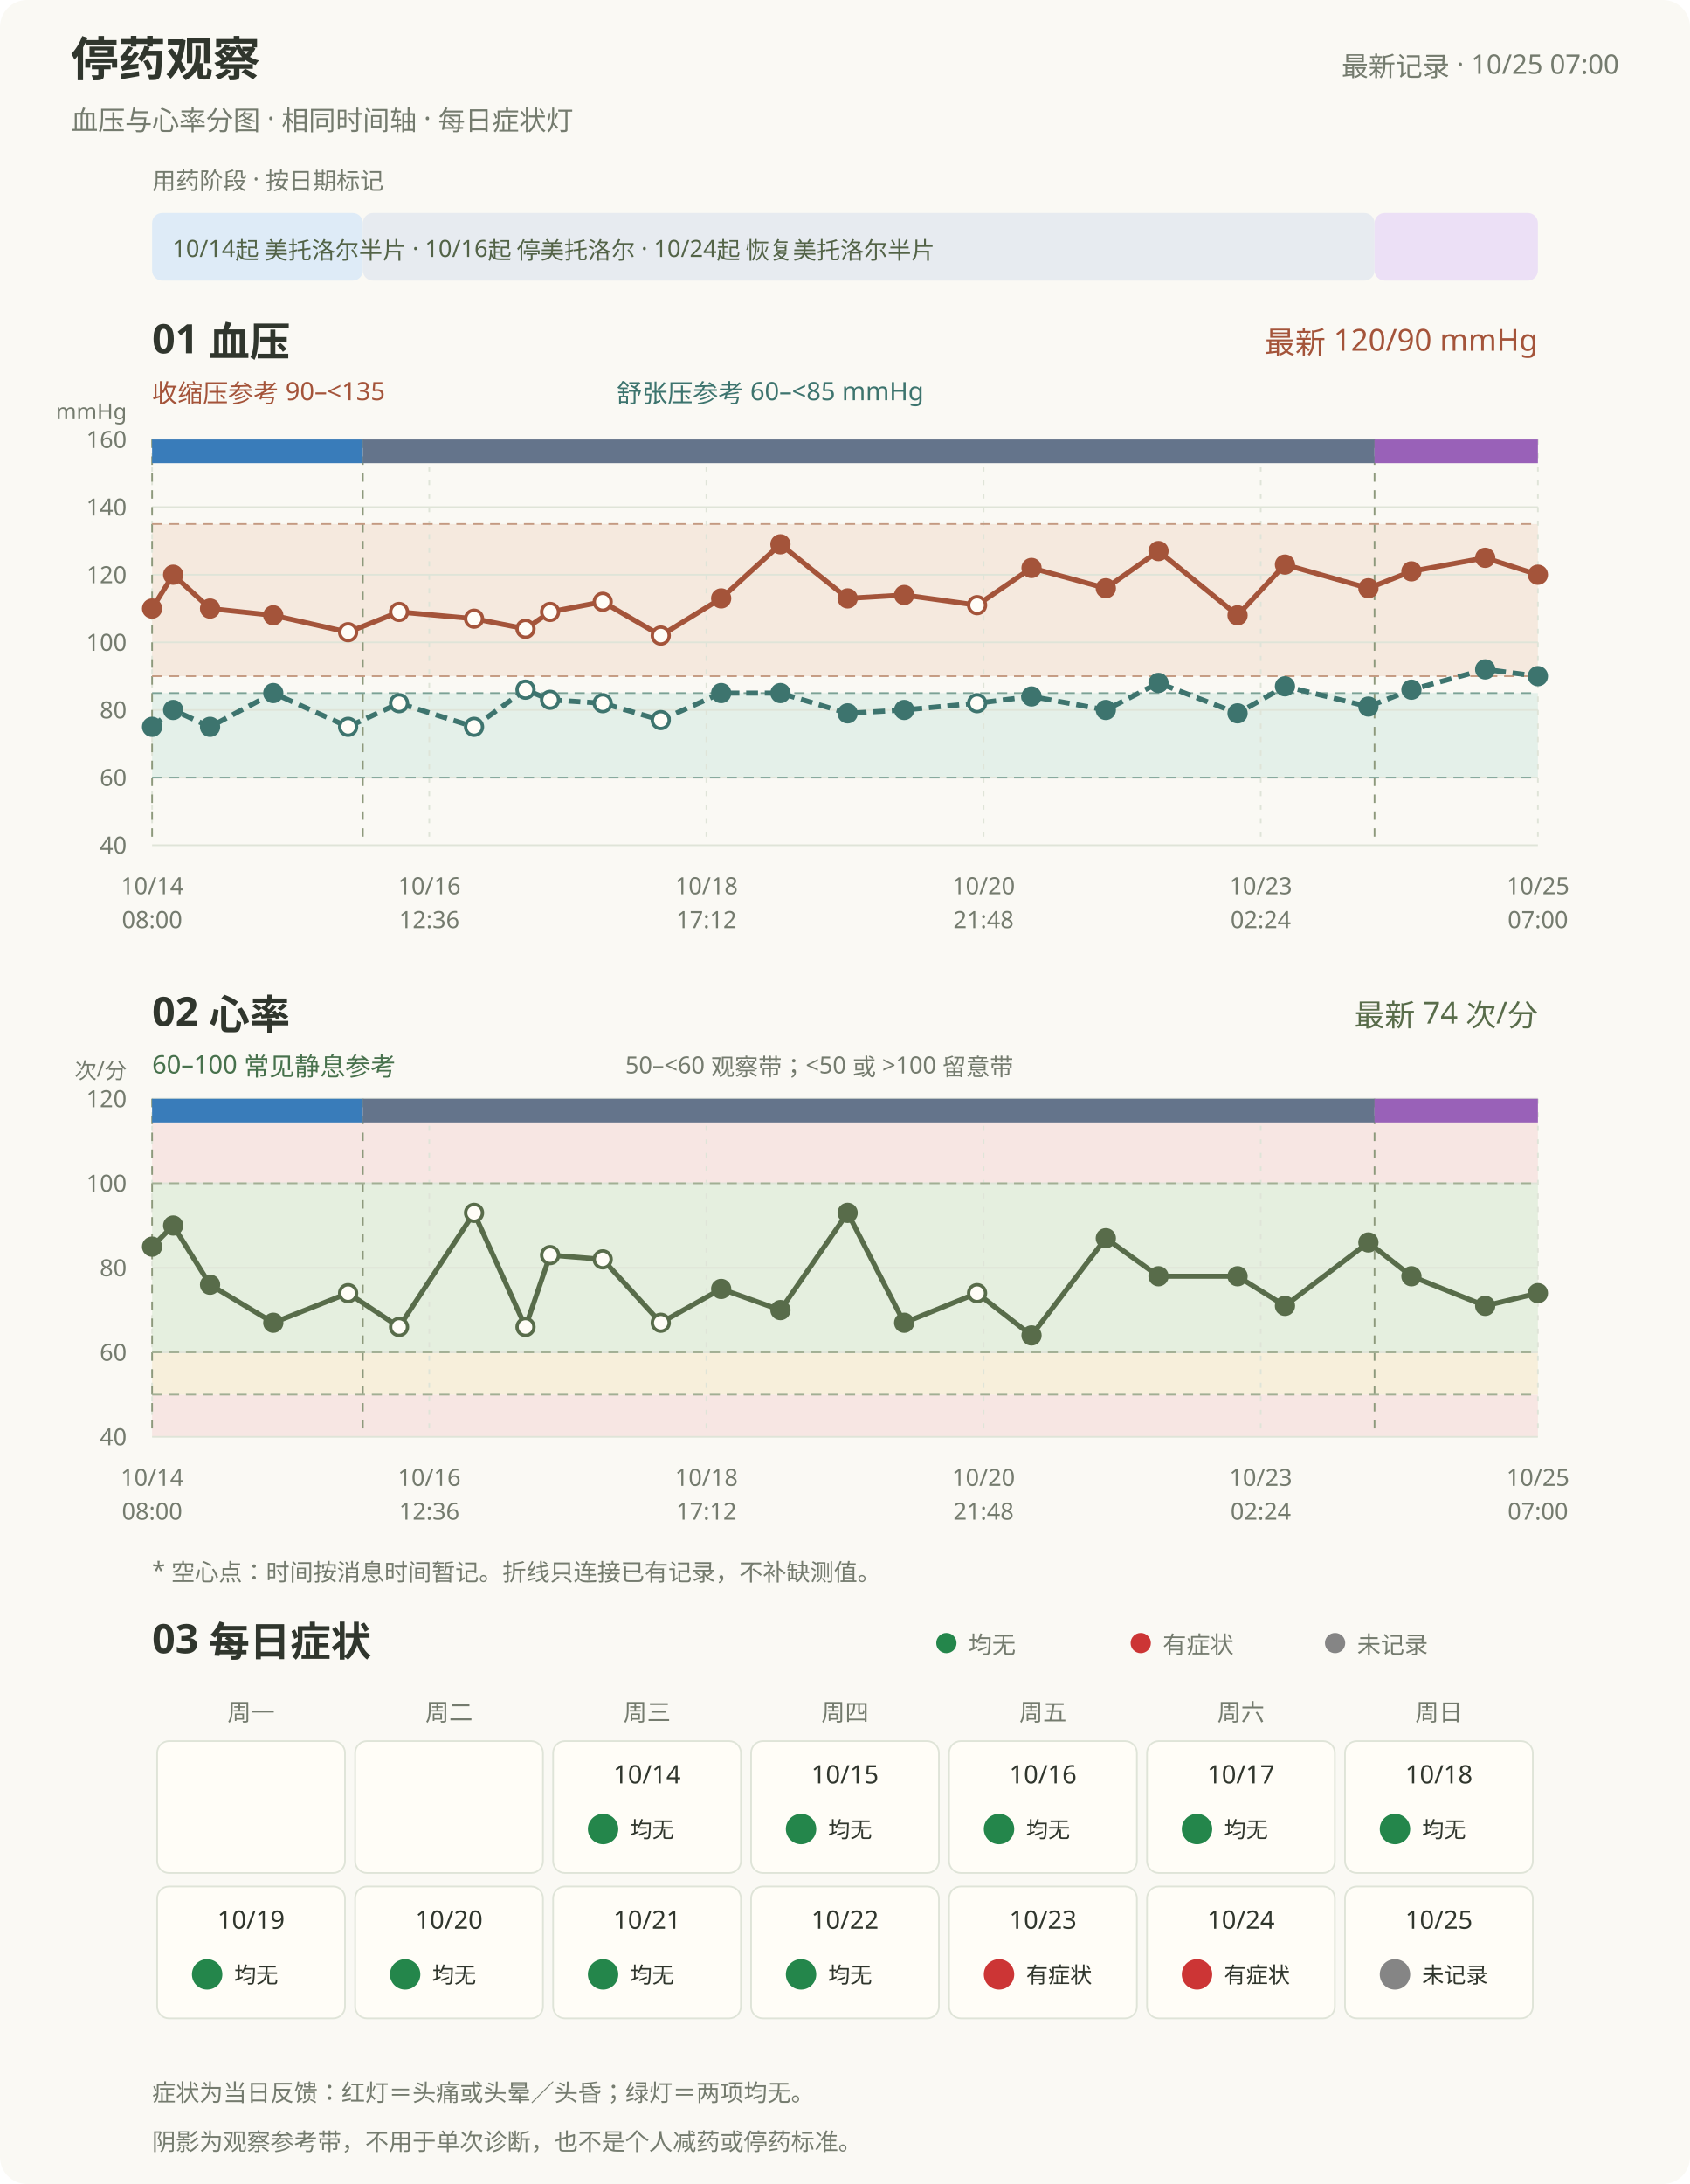
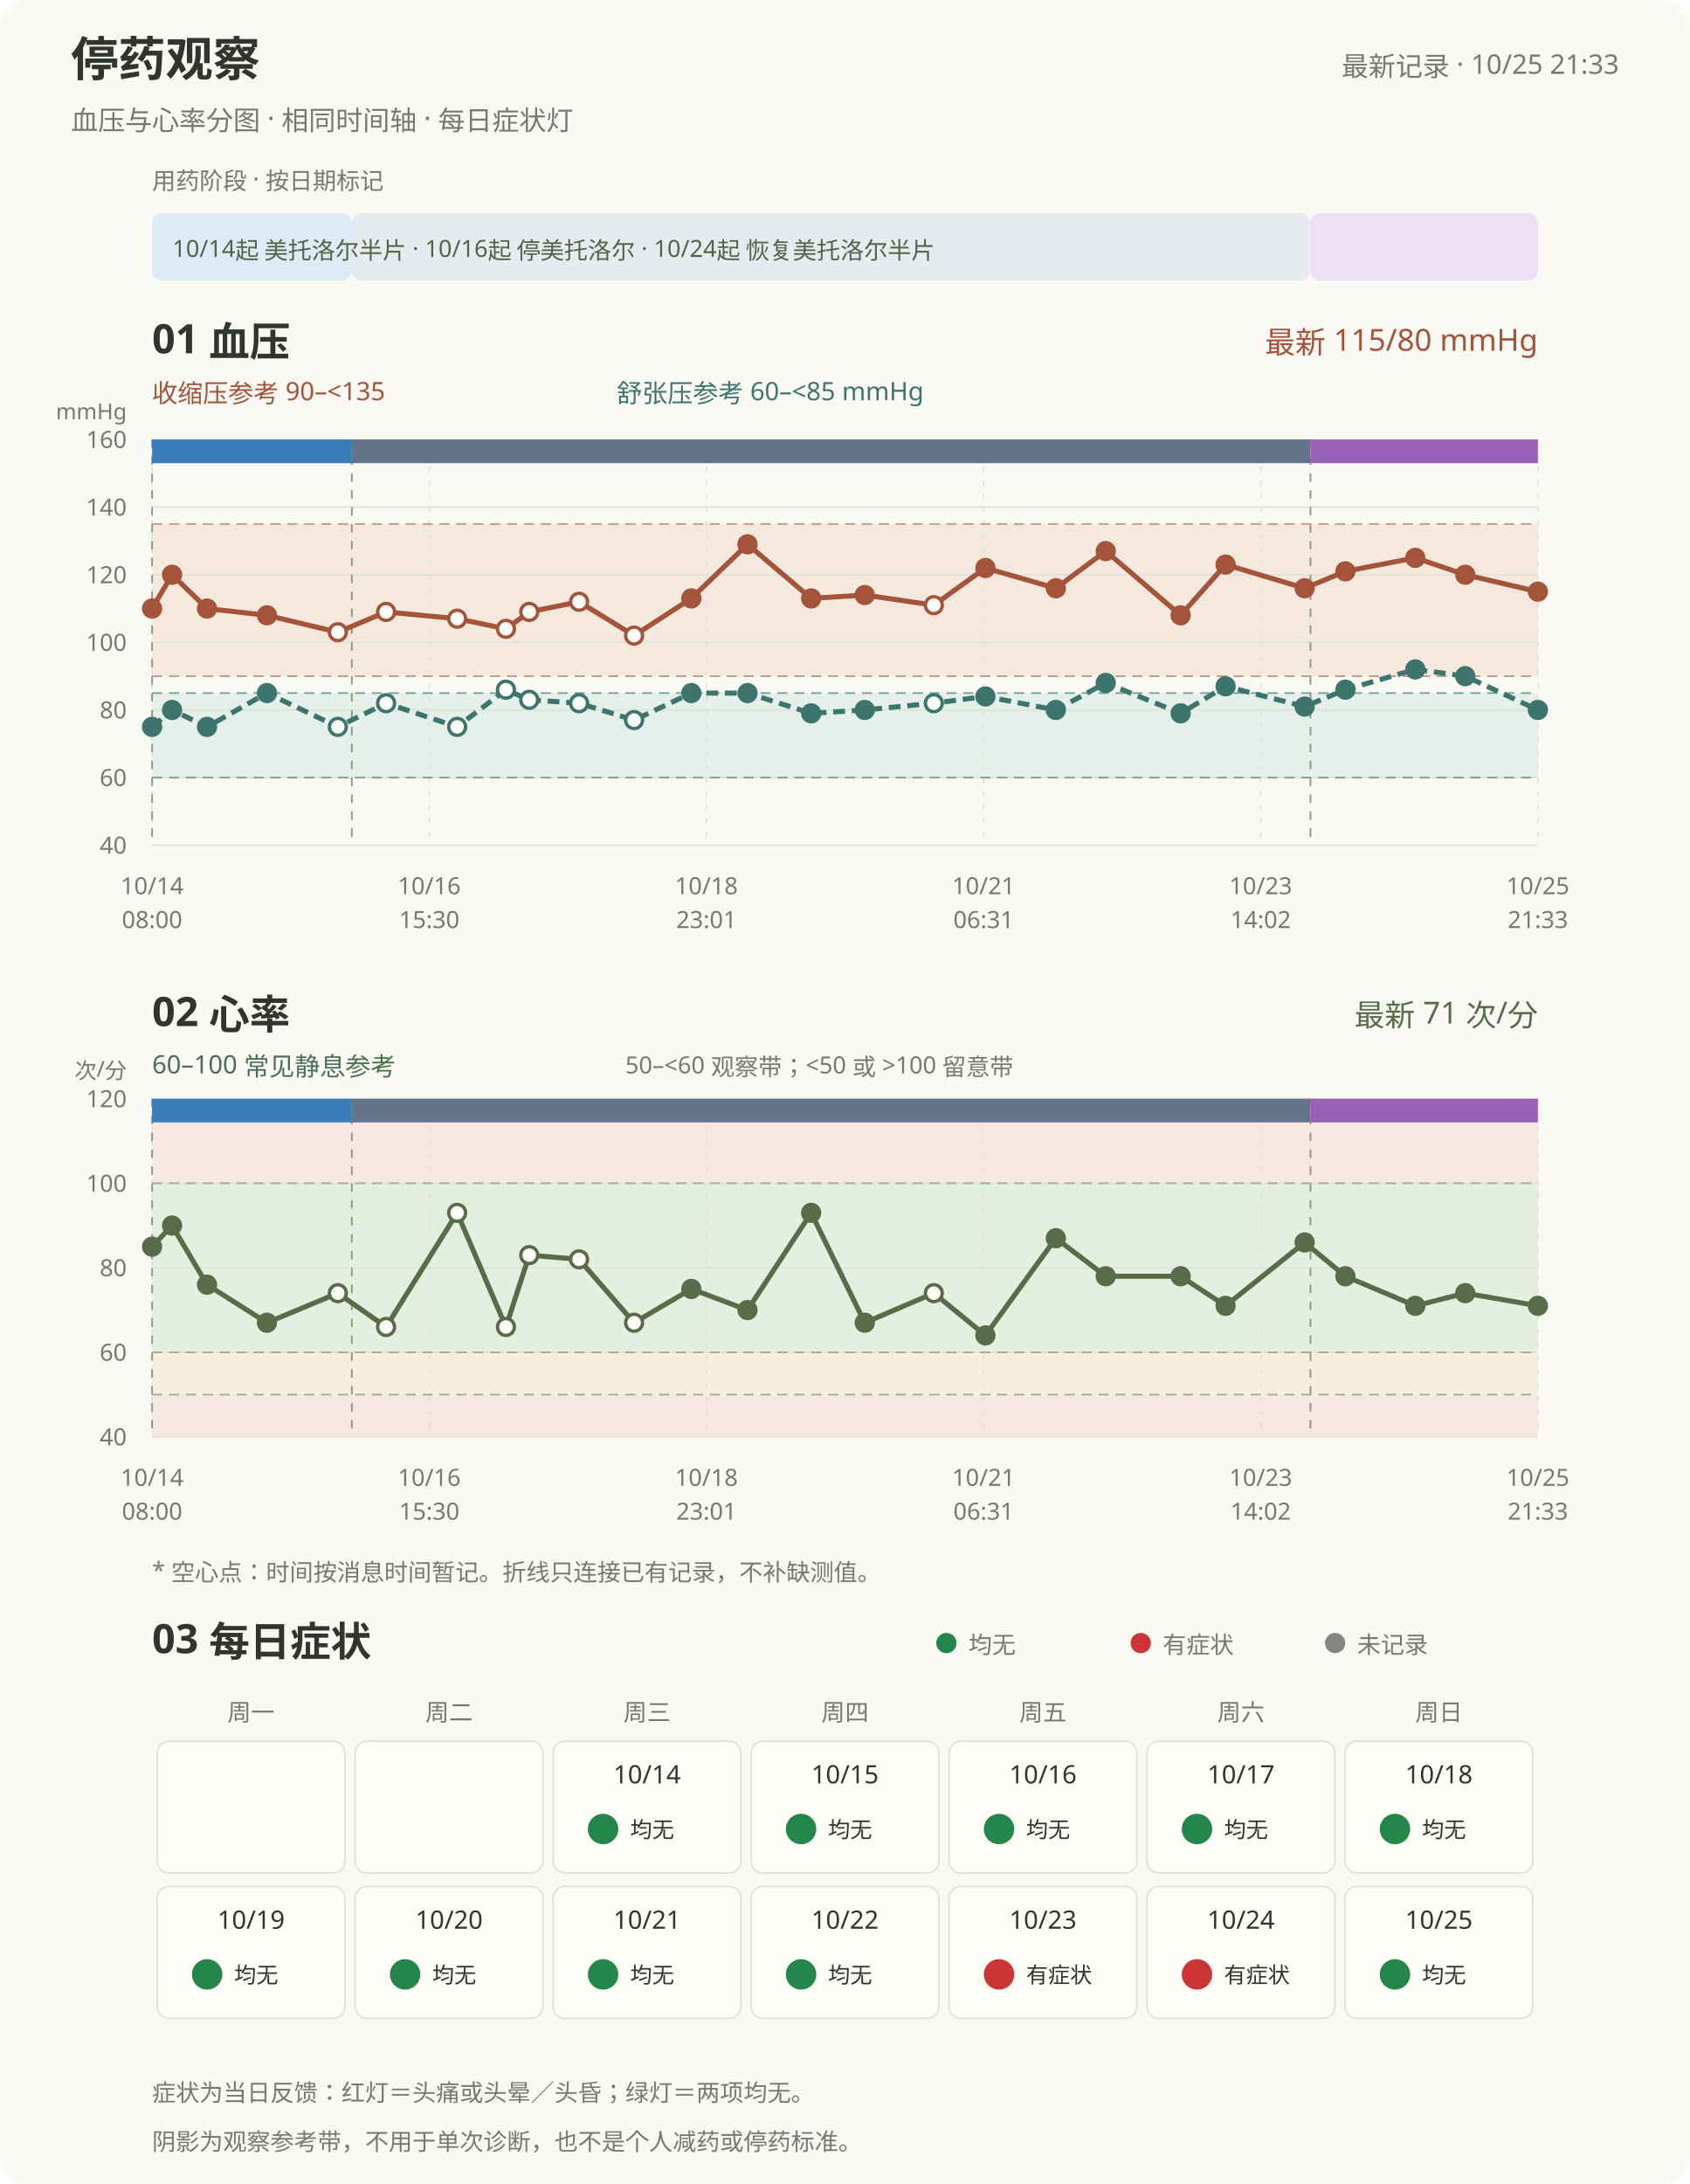
<svg xmlns="http://www.w3.org/2000/svg" viewBox="0 0 1000 1292" role="img" aria-labelledby="title desc">
  <rect width="1000" height="1292" rx="16" fill="#faf9f4" />
  <g font-family="system-ui,Microsoft YaHei,sans-serif" fill="#30362d">
    <text x="42" y="45" font-size="28" fill="#30362d" font-weight="600">停药观察</text>
-     <text x="958" y="45" font-size="16" fill="#747b6e" text-anchor="end">最新记录 · 10/25 07:00</text>
+     <text x="958" y="45" font-size="16" fill="#747b6e" text-anchor="end">最新记录 · 10/25 21:33</text>
    <text x="42" y="77" font-size="16" fill="#747b6e">血压与心率分图 · 相同时间轴 · 每日症状灯</text>
    <text x="90" y="112" font-size="14" fill="#747b6e">用药阶段 · 按日期标记</text>
-     <rect x="90" y="126" width="124.715" height="40" rx="6" fill="#deebf7" />
-     <rect x="214.715" y="126" width="598.631" height="40" rx="6" fill="#e7ebf0" />
-     <rect x="813.346" y="126" width="96.654" height="40" rx="6" fill="#ece0f6" />
+     <rect x="90" y="126" width="118.177" height="40" rx="6" fill="#deebf7" />
+     <rect x="208.177" y="126" width="567.249" height="40" rx="6" fill="#e7ebf0" />
+     <rect x="775.426" y="126" width="134.574" height="40" rx="6" fill="#ece0f6" />
    <text x="102" y="152" font-size="14" fill="#536347">10/14起 美托洛尔半片 · 10/16起 停美托洛尔 · 10/24起 恢复美托洛尔半片</text>
    <text x="90" y="209" font-size="24" fill="#30362d" font-weight="600">01  血压</text>
-     <text x="910" y="209" font-size="18" fill="#a4543a" text-anchor="end">最新 120/90 mmHg</text>
+     <text x="910" y="209" font-size="18" fill="#a4543a" text-anchor="end">最新 115/80 mmHg</text>
    <text x="90" y="238" font-size="15" fill="#a4543a">收缩压参考 90–&lt;135</text>
    <text x="365" y="238" font-size="15" fill="#3d746e">舒张压参考 60–&lt;85 mmHg</text>
    <rect data-band="systolic-90-135" x="90" y="310" width="820" height="90" fill="#f5e9de" />
    <rect data-band="diastolic-60-85" x="90" y="410" width="820" height="50" fill="#e4f0e9" />
    <text x="75" y="248" font-size="13" fill="#747b6e" text-anchor="end">mmHg</text>
    <line x1="90" y1="500" x2="910" y2="500" stroke="#dfe4d8" />
    <text x="75" y="505" font-size="14" fill="#747b6e" text-anchor="end">40</text>
    <line x1="90" y1="460" x2="910" y2="460" stroke="#dfe4d8" />
    <text x="75" y="465" font-size="14" fill="#747b6e" text-anchor="end">60</text>
    <line x1="90" y1="420" x2="910" y2="420" stroke="#dfe4d8" />
    <text x="75" y="425" font-size="14" fill="#747b6e" text-anchor="end">80</text>
    <line x1="90" y1="380" x2="910" y2="380" stroke="#dfe4d8" />
    <text x="75" y="385" font-size="14" fill="#747b6e" text-anchor="end">100</text>
    <line x1="90" y1="340" x2="910" y2="340" stroke="#dfe4d8" />
    <text x="75" y="345" font-size="14" fill="#747b6e" text-anchor="end">120</text>
    <line x1="90" y1="300" x2="910" y2="300" stroke="#dfe4d8" />
    <text x="75" y="305" font-size="14" fill="#747b6e" text-anchor="end">140</text>
    <line x1="90" y1="260" x2="910" y2="260" stroke="#dfe4d8" />
    <text x="75" y="265" font-size="14" fill="#747b6e" text-anchor="end">160</text>
    <line x1="90" y1="260" x2="90" y2="500" stroke="#dfe4d8" stroke-dasharray="3 5" />
    <text x="90" y="529" font-size="14" fill="#747b6e" text-anchor="middle">10/14</text>
    <text x="90" y="549" font-size="14" fill="#747b6e" text-anchor="middle">08:00</text>
    <line x1="254" y1="260" x2="254" y2="500" stroke="#dfe4d8" stroke-dasharray="3 5" />
    <text x="254" y="529" font-size="14" fill="#747b6e" text-anchor="middle">10/16</text>
-     <text x="254" y="549" font-size="14" fill="#747b6e" text-anchor="middle">12:36</text>
+     <text x="254" y="549" font-size="14" fill="#747b6e" text-anchor="middle">15:30</text>
    <line x1="418" y1="260" x2="418" y2="500" stroke="#dfe4d8" stroke-dasharray="3 5" />
    <text x="418" y="529" font-size="14" fill="#747b6e" text-anchor="middle">10/18</text>
-     <text x="418" y="549" font-size="14" fill="#747b6e" text-anchor="middle">17:12</text>
+     <text x="418" y="549" font-size="14" fill="#747b6e" text-anchor="middle">23:01</text>
    <line x1="582" y1="260" x2="582" y2="500" stroke="#dfe4d8" stroke-dasharray="3 5" />
-     <text x="582" y="529" font-size="14" fill="#747b6e" text-anchor="middle">10/20</text>
-     <text x="582" y="549" font-size="14" fill="#747b6e" text-anchor="middle">21:48</text>
+     <text x="582" y="529" font-size="14" fill="#747b6e" text-anchor="middle">10/21</text>
+     <text x="582" y="549" font-size="14" fill="#747b6e" text-anchor="middle">06:31</text>
    <line x1="746" y1="260" x2="746" y2="500" stroke="#dfe4d8" stroke-dasharray="3 5" />
    <text x="746" y="529" font-size="14" fill="#747b6e" text-anchor="middle">10/23</text>
-     <text x="746" y="549" font-size="14" fill="#747b6e" text-anchor="middle">02:24</text>
+     <text x="746" y="549" font-size="14" fill="#747b6e" text-anchor="middle">14:02</text>
    <line x1="910" y1="260" x2="910" y2="500" stroke="#dfe4d8" stroke-dasharray="3 5" />
    <text x="910" y="529" font-size="14" fill="#747b6e" text-anchor="middle">10/25</text>
-     <text x="910" y="549" font-size="14" fill="#747b6e" text-anchor="middle">07:00</text>
+     <text x="910" y="549" font-size="14" fill="#747b6e" text-anchor="middle">21:33</text>
    <line x1="90" y1="260" x2="90" y2="500" stroke="#8d997c" stroke-dasharray="5 5" />
-     <line x1="214.715" y1="260" x2="214.715" y2="500" stroke="#8d997c" stroke-dasharray="5 5" />
-     <line x1="813.346" y1="260" x2="813.346" y2="500" stroke="#8d997c" stroke-dasharray="5 5" />
+     <line x1="208.177" y1="260" x2="208.177" y2="500" stroke="#8d997c" stroke-dasharray="5 5" />
+     <line x1="775.426" y1="260" x2="775.426" y2="500" stroke="#8d997c" stroke-dasharray="5 5" />
    <line x1="90" y1="400" x2="910" y2="400" stroke="#c49a82" stroke-dasharray="6 4" />
    <line x1="90" y1="310" x2="910" y2="310" stroke="#c49a82" stroke-dasharray="6 4" />
    <line x1="90" y1="460" x2="910" y2="460" stroke="#7ca296" stroke-dasharray="6 4" />
    <line x1="90" y1="410" x2="910" y2="410" stroke="#7ca296" stroke-dasharray="6 4" />
-     <rect data-medication-phase="2026-10-14" x="90" y="260" width="124.715" height="14" fill="#397cba" />
-     <rect data-medication-phase="2026-10-16" x="214.715" y="260" width="598.631" height="14" fill="#64748b" />
-     <rect data-medication-phase="2026-10-24" x="813.346" y="260" width="96.654" height="14" fill="#9961b8" />
-     <polyline data-series="systolic" points="90,360 102.471,340 124.297,360 161.711,364 205.985,374 236.124,362 280.502,366 310.953,372 325.503,362 356.63,356 390.978,376 426.73,354 461.806,322 501.559,354 535.024,352 578.155,358 610.373,336 654.335,348 685.513,326 732.281,364 760.342,334 809.708,348 835.171,338 878.821,330 910,340" fill="none" stroke="#a4543a" stroke-width="3" stroke-linejoin="round" />
+     <rect data-medication-phase="2026-10-14" x="90" y="260" width="118.177" height="14" fill="#397cba" />
+     <rect data-medication-phase="2026-10-16" x="208.177" y="260" width="567.249" height="14" fill="#64748b" />
+     <rect data-medication-phase="2026-10-24" x="775.426" y="260" width="134.574" height="14" fill="#9961b8" />
+     <polyline data-series="systolic" points="90,360 101.818,340 122.499,360 157.952,364 199.905,374 228.464,362 270.515,366 299.37,372 313.157,362 342.652,356 375.2,376 409.078,354 442.315,322 479.984,354 511.695,352 552.564,358 583.093,336 624.75,348 654.295,326 698.611,364 725.201,334 771.979,348 796.107,338 837.469,330 867.013,340 910,350" fill="none" stroke="#a4543a" stroke-width="3" stroke-linejoin="round" />
    <circle data-reading="systolic" cx="90" cy="360" r="5" stroke="#a4543a" stroke-width="2" fill="#a4543a" />
-     <circle data-reading="systolic" cx="102.471" cy="340" r="5" stroke="#a4543a" stroke-width="2" fill="#a4543a" />
-     <circle data-reading="systolic" cx="124.297" cy="360" r="5" stroke="#a4543a" stroke-width="2" fill="#a4543a" />
-     <circle data-reading="systolic" cx="161.711" cy="364" r="5" stroke="#a4543a" stroke-width="2" fill="#a4543a" />
-     <circle data-reading="systolic" cx="205.985" cy="374" r="5" stroke="#a4543a" stroke-width="2" fill="#fffdf7" />
-     <circle data-reading="systolic" cx="236.124" cy="362" r="5" stroke="#a4543a" stroke-width="2" fill="#fffdf7" />
-     <circle data-reading="systolic" cx="280.502" cy="366" r="5" stroke="#a4543a" stroke-width="2" fill="#fffdf7" />
-     <circle data-reading="systolic" cx="310.953" cy="372" r="5" stroke="#a4543a" stroke-width="2" fill="#fffdf7" />
-     <circle data-reading="systolic" cx="325.503" cy="362" r="5" stroke="#a4543a" stroke-width="2" fill="#fffdf7" />
-     <circle data-reading="systolic" cx="356.63" cy="356" r="5" stroke="#a4543a" stroke-width="2" fill="#fffdf7" />
-     <circle data-reading="systolic" cx="390.978" cy="376" r="5" stroke="#a4543a" stroke-width="2" fill="#fffdf7" />
-     <circle data-reading="systolic" cx="426.73" cy="354" r="5" stroke="#a4543a" stroke-width="2" fill="#a4543a" />
-     <circle data-reading="systolic" cx="461.806" cy="322" r="5" stroke="#a4543a" stroke-width="2" fill="#a4543a" />
-     <circle data-reading="systolic" cx="501.559" cy="354" r="5" stroke="#a4543a" stroke-width="2" fill="#a4543a" />
-     <circle data-reading="systolic" cx="535.024" cy="352" r="5" stroke="#a4543a" stroke-width="2" fill="#a4543a" />
-     <circle data-reading="systolic" cx="578.155" cy="358" r="5" stroke="#a4543a" stroke-width="2" fill="#fffdf7" />
-     <circle data-reading="systolic" cx="610.373" cy="336" r="5" stroke="#a4543a" stroke-width="2" fill="#a4543a" />
-     <circle data-reading="systolic" cx="654.335" cy="348" r="5" stroke="#a4543a" stroke-width="2" fill="#a4543a" />
-     <circle data-reading="systolic" cx="685.513" cy="326" r="5" stroke="#a4543a" stroke-width="2" fill="#a4543a" />
-     <circle data-reading="systolic" cx="732.281" cy="364" r="5" stroke="#a4543a" stroke-width="2" fill="#a4543a" />
-     <circle data-reading="systolic" cx="760.342" cy="334" r="5" stroke="#a4543a" stroke-width="2" fill="#a4543a" />
-     <circle data-reading="systolic" cx="809.708" cy="348" r="5" stroke="#a4543a" stroke-width="2" fill="#a4543a" />
-     <circle data-reading="systolic" cx="835.171" cy="338" r="5" stroke="#a4543a" stroke-width="2" fill="#a4543a" />
-     <circle data-reading="systolic" cx="878.821" cy="330" r="5" stroke="#a4543a" stroke-width="2" fill="#a4543a" />
-     <circle data-reading="systolic" cx="910" cy="340" r="5" stroke="#a4543a" stroke-width="2" fill="#a4543a" />
-     <polyline data-series="diastolic" points="90,430 102.471,420 124.297,430 161.711,410 205.985,430 236.124,416 280.502,430 310.953,408 325.503,414 356.63,416 390.978,426 426.73,410 461.806,410 501.559,422 535.024,420 578.155,416 610.373,412 654.335,420 685.513,404 732.281,422 760.342,406 809.708,418 835.171,408 878.821,396 910,400" fill="none" stroke="#3d746e" stroke-width="3" stroke-linejoin="round" stroke-dasharray="7 4" />
+     <circle data-reading="systolic" cx="101.818" cy="340" r="5" stroke="#a4543a" stroke-width="2" fill="#a4543a" />
+     <circle data-reading="systolic" cx="122.499" cy="360" r="5" stroke="#a4543a" stroke-width="2" fill="#a4543a" />
+     <circle data-reading="systolic" cx="157.952" cy="364" r="5" stroke="#a4543a" stroke-width="2" fill="#a4543a" />
+     <circle data-reading="systolic" cx="199.905" cy="374" r="5" stroke="#a4543a" stroke-width="2" fill="#fffdf7" />
+     <circle data-reading="systolic" cx="228.464" cy="362" r="5" stroke="#a4543a" stroke-width="2" fill="#fffdf7" />
+     <circle data-reading="systolic" cx="270.515" cy="366" r="5" stroke="#a4543a" stroke-width="2" fill="#fffdf7" />
+     <circle data-reading="systolic" cx="299.37" cy="372" r="5" stroke="#a4543a" stroke-width="2" fill="#fffdf7" />
+     <circle data-reading="systolic" cx="313.157" cy="362" r="5" stroke="#a4543a" stroke-width="2" fill="#fffdf7" />
+     <circle data-reading="systolic" cx="342.652" cy="356" r="5" stroke="#a4543a" stroke-width="2" fill="#fffdf7" />
+     <circle data-reading="systolic" cx="375.2" cy="376" r="5" stroke="#a4543a" stroke-width="2" fill="#fffdf7" />
+     <circle data-reading="systolic" cx="409.078" cy="354" r="5" stroke="#a4543a" stroke-width="2" fill="#a4543a" />
+     <circle data-reading="systolic" cx="442.315" cy="322" r="5" stroke="#a4543a" stroke-width="2" fill="#a4543a" />
+     <circle data-reading="systolic" cx="479.984" cy="354" r="5" stroke="#a4543a" stroke-width="2" fill="#a4543a" />
+     <circle data-reading="systolic" cx="511.695" cy="352" r="5" stroke="#a4543a" stroke-width="2" fill="#a4543a" />
+     <circle data-reading="systolic" cx="552.564" cy="358" r="5" stroke="#a4543a" stroke-width="2" fill="#fffdf7" />
+     <circle data-reading="systolic" cx="583.093" cy="336" r="5" stroke="#a4543a" stroke-width="2" fill="#a4543a" />
+     <circle data-reading="systolic" cx="624.75" cy="348" r="5" stroke="#a4543a" stroke-width="2" fill="#a4543a" />
+     <circle data-reading="systolic" cx="654.295" cy="326" r="5" stroke="#a4543a" stroke-width="2" fill="#a4543a" />
+     <circle data-reading="systolic" cx="698.611" cy="364" r="5" stroke="#a4543a" stroke-width="2" fill="#a4543a" />
+     <circle data-reading="systolic" cx="725.201" cy="334" r="5" stroke="#a4543a" stroke-width="2" fill="#a4543a" />
+     <circle data-reading="systolic" cx="771.979" cy="348" r="5" stroke="#a4543a" stroke-width="2" fill="#a4543a" />
+     <circle data-reading="systolic" cx="796.107" cy="338" r="5" stroke="#a4543a" stroke-width="2" fill="#a4543a" />
+     <circle data-reading="systolic" cx="837.469" cy="330" r="5" stroke="#a4543a" stroke-width="2" fill="#a4543a" />
+     <circle data-reading="systolic" cx="867.013" cy="340" r="5" stroke="#a4543a" stroke-width="2" fill="#a4543a" />
+     <circle data-reading="systolic" cx="910" cy="350" r="5" stroke="#a4543a" stroke-width="2" fill="#a4543a" />
+     <polyline data-series="diastolic" points="90,430 101.818,420 122.499,430 157.952,410 199.905,430 228.464,416 270.515,430 299.37,408 313.157,414 342.652,416 375.2,426 409.078,410 442.315,410 479.984,422 511.695,420 552.564,416 583.093,412 624.75,420 654.295,404 698.611,422 725.201,406 771.979,418 796.107,408 837.469,396 867.013,400 910,420" fill="none" stroke="#3d746e" stroke-width="3" stroke-linejoin="round" stroke-dasharray="7 4" />
    <circle data-reading="diastolic" cx="90" cy="430" r="5" stroke="#3d746e" stroke-width="2" fill="#3d746e" />
-     <circle data-reading="diastolic" cx="102.471" cy="420" r="5" stroke="#3d746e" stroke-width="2" fill="#3d746e" />
-     <circle data-reading="diastolic" cx="124.297" cy="430" r="5" stroke="#3d746e" stroke-width="2" fill="#3d746e" />
-     <circle data-reading="diastolic" cx="161.711" cy="410" r="5" stroke="#3d746e" stroke-width="2" fill="#3d746e" />
-     <circle data-reading="diastolic" cx="205.985" cy="430" r="5" stroke="#3d746e" stroke-width="2" fill="#fffdf7" />
-     <circle data-reading="diastolic" cx="236.124" cy="416" r="5" stroke="#3d746e" stroke-width="2" fill="#fffdf7" />
-     <circle data-reading="diastolic" cx="280.502" cy="430" r="5" stroke="#3d746e" stroke-width="2" fill="#fffdf7" />
-     <circle data-reading="diastolic" cx="310.953" cy="408" r="5" stroke="#3d746e" stroke-width="2" fill="#fffdf7" />
-     <circle data-reading="diastolic" cx="325.503" cy="414" r="5" stroke="#3d746e" stroke-width="2" fill="#fffdf7" />
-     <circle data-reading="diastolic" cx="356.63" cy="416" r="5" stroke="#3d746e" stroke-width="2" fill="#fffdf7" />
-     <circle data-reading="diastolic" cx="390.978" cy="426" r="5" stroke="#3d746e" stroke-width="2" fill="#fffdf7" />
-     <circle data-reading="diastolic" cx="426.73" cy="410" r="5" stroke="#3d746e" stroke-width="2" fill="#3d746e" />
-     <circle data-reading="diastolic" cx="461.806" cy="410" r="5" stroke="#3d746e" stroke-width="2" fill="#3d746e" />
-     <circle data-reading="diastolic" cx="501.559" cy="422" r="5" stroke="#3d746e" stroke-width="2" fill="#3d746e" />
-     <circle data-reading="diastolic" cx="535.024" cy="420" r="5" stroke="#3d746e" stroke-width="2" fill="#3d746e" />
-     <circle data-reading="diastolic" cx="578.155" cy="416" r="5" stroke="#3d746e" stroke-width="2" fill="#fffdf7" />
-     <circle data-reading="diastolic" cx="610.373" cy="412" r="5" stroke="#3d746e" stroke-width="2" fill="#3d746e" />
-     <circle data-reading="diastolic" cx="654.335" cy="420" r="5" stroke="#3d746e" stroke-width="2" fill="#3d746e" />
-     <circle data-reading="diastolic" cx="685.513" cy="404" r="5" stroke="#3d746e" stroke-width="2" fill="#3d746e" />
-     <circle data-reading="diastolic" cx="732.281" cy="422" r="5" stroke="#3d746e" stroke-width="2" fill="#3d746e" />
-     <circle data-reading="diastolic" cx="760.342" cy="406" r="5" stroke="#3d746e" stroke-width="2" fill="#3d746e" />
-     <circle data-reading="diastolic" cx="809.708" cy="418" r="5" stroke="#3d746e" stroke-width="2" fill="#3d746e" />
-     <circle data-reading="diastolic" cx="835.171" cy="408" r="5" stroke="#3d746e" stroke-width="2" fill="#3d746e" />
-     <circle data-reading="diastolic" cx="878.821" cy="396" r="5" stroke="#3d746e" stroke-width="2" fill="#3d746e" />
-     <circle data-reading="diastolic" cx="910" cy="400" r="5" stroke="#3d746e" stroke-width="2" fill="#3d746e" />
+     <circle data-reading="diastolic" cx="101.818" cy="420" r="5" stroke="#3d746e" stroke-width="2" fill="#3d746e" />
+     <circle data-reading="diastolic" cx="122.499" cy="430" r="5" stroke="#3d746e" stroke-width="2" fill="#3d746e" />
+     <circle data-reading="diastolic" cx="157.952" cy="410" r="5" stroke="#3d746e" stroke-width="2" fill="#3d746e" />
+     <circle data-reading="diastolic" cx="199.905" cy="430" r="5" stroke="#3d746e" stroke-width="2" fill="#fffdf7" />
+     <circle data-reading="diastolic" cx="228.464" cy="416" r="5" stroke="#3d746e" stroke-width="2" fill="#fffdf7" />
+     <circle data-reading="diastolic" cx="270.515" cy="430" r="5" stroke="#3d746e" stroke-width="2" fill="#fffdf7" />
+     <circle data-reading="diastolic" cx="299.37" cy="408" r="5" stroke="#3d746e" stroke-width="2" fill="#fffdf7" />
+     <circle data-reading="diastolic" cx="313.157" cy="414" r="5" stroke="#3d746e" stroke-width="2" fill="#fffdf7" />
+     <circle data-reading="diastolic" cx="342.652" cy="416" r="5" stroke="#3d746e" stroke-width="2" fill="#fffdf7" />
+     <circle data-reading="diastolic" cx="375.2" cy="426" r="5" stroke="#3d746e" stroke-width="2" fill="#fffdf7" />
+     <circle data-reading="diastolic" cx="409.078" cy="410" r="5" stroke="#3d746e" stroke-width="2" fill="#3d746e" />
+     <circle data-reading="diastolic" cx="442.315" cy="410" r="5" stroke="#3d746e" stroke-width="2" fill="#3d746e" />
+     <circle data-reading="diastolic" cx="479.984" cy="422" r="5" stroke="#3d746e" stroke-width="2" fill="#3d746e" />
+     <circle data-reading="diastolic" cx="511.695" cy="420" r="5" stroke="#3d746e" stroke-width="2" fill="#3d746e" />
+     <circle data-reading="diastolic" cx="552.564" cy="416" r="5" stroke="#3d746e" stroke-width="2" fill="#fffdf7" />
+     <circle data-reading="diastolic" cx="583.093" cy="412" r="5" stroke="#3d746e" stroke-width="2" fill="#3d746e" />
+     <circle data-reading="diastolic" cx="624.75" cy="420" r="5" stroke="#3d746e" stroke-width="2" fill="#3d746e" />
+     <circle data-reading="diastolic" cx="654.295" cy="404" r="5" stroke="#3d746e" stroke-width="2" fill="#3d746e" />
+     <circle data-reading="diastolic" cx="698.611" cy="422" r="5" stroke="#3d746e" stroke-width="2" fill="#3d746e" />
+     <circle data-reading="diastolic" cx="725.201" cy="406" r="5" stroke="#3d746e" stroke-width="2" fill="#3d746e" />
+     <circle data-reading="diastolic" cx="771.979" cy="418" r="5" stroke="#3d746e" stroke-width="2" fill="#3d746e" />
+     <circle data-reading="diastolic" cx="796.107" cy="408" r="5" stroke="#3d746e" stroke-width="2" fill="#3d746e" />
+     <circle data-reading="diastolic" cx="837.469" cy="396" r="5" stroke="#3d746e" stroke-width="2" fill="#3d746e" />
+     <circle data-reading="diastolic" cx="867.013" cy="400" r="5" stroke="#3d746e" stroke-width="2" fill="#3d746e" />
+     <circle data-reading="diastolic" cx="910" cy="420" r="5" stroke="#3d746e" stroke-width="2" fill="#3d746e" />
    <text x="90" y="607" font-size="24" fill="#30362d" font-weight="600">02  心率</text>
-     <text x="910" y="607" font-size="18" fill="#586c4a" text-anchor="end">最新 74 次/分</text>
+     <text x="910" y="607" font-size="18" fill="#586c4a" text-anchor="end">最新 71 次/分</text>
    <text x="90" y="635" font-size="15" fill="#47714c">60–100 常见静息参考</text>
    <text x="370" y="635" font-size="14" fill="#747b6e">50–&lt;60 观察带；&lt;50 或 &gt;100 留意带</text>
    <rect data-band="heart-low" x="90" y="825" width="820" height="25" fill="#f7e6e3" />
    <rect data-band="heart-observe" x="90" y="800" width="820" height="25" fill="#f7efdb" />
    <rect data-band="heart-reference-60-100" x="90" y="700" width="820" height="100" fill="#e5efdf" />
    <rect data-band="heart-high" x="90" y="650" width="820" height="50" fill="#f7e6e3" />
    <text x="75" y="638" font-size="13" fill="#747b6e" text-anchor="end">次/分</text>
    <line x1="90" y1="850" x2="910" y2="850" stroke="#dfe4d8" />
    <text x="75" y="855" font-size="14" fill="#747b6e" text-anchor="end">40</text>
    <line x1="90" y1="800" x2="910" y2="800" stroke="#dfe4d8" />
    <text x="75" y="805" font-size="14" fill="#747b6e" text-anchor="end">60</text>
    <line x1="90" y1="750" x2="910" y2="750" stroke="#dfe4d8" />
    <text x="75" y="755" font-size="14" fill="#747b6e" text-anchor="end">80</text>
    <line x1="90" y1="700" x2="910" y2="700" stroke="#dfe4d8" />
    <text x="75" y="705" font-size="14" fill="#747b6e" text-anchor="end">100</text>
    <line x1="90" y1="650" x2="910" y2="650" stroke="#dfe4d8" />
    <text x="75" y="655" font-size="14" fill="#747b6e" text-anchor="end">120</text>
    <line x1="90" y1="650" x2="90" y2="850" stroke="#dfe4d8" stroke-dasharray="3 5" />
    <text x="90" y="879" font-size="14" fill="#747b6e" text-anchor="middle">10/14</text>
    <text x="90" y="899" font-size="14" fill="#747b6e" text-anchor="middle">08:00</text>
    <line x1="254" y1="650" x2="254" y2="850" stroke="#dfe4d8" stroke-dasharray="3 5" />
    <text x="254" y="879" font-size="14" fill="#747b6e" text-anchor="middle">10/16</text>
-     <text x="254" y="899" font-size="14" fill="#747b6e" text-anchor="middle">12:36</text>
+     <text x="254" y="899" font-size="14" fill="#747b6e" text-anchor="middle">15:30</text>
    <line x1="418" y1="650" x2="418" y2="850" stroke="#dfe4d8" stroke-dasharray="3 5" />
    <text x="418" y="879" font-size="14" fill="#747b6e" text-anchor="middle">10/18</text>
-     <text x="418" y="899" font-size="14" fill="#747b6e" text-anchor="middle">17:12</text>
+     <text x="418" y="899" font-size="14" fill="#747b6e" text-anchor="middle">23:01</text>
    <line x1="582" y1="650" x2="582" y2="850" stroke="#dfe4d8" stroke-dasharray="3 5" />
-     <text x="582" y="879" font-size="14" fill="#747b6e" text-anchor="middle">10/20</text>
-     <text x="582" y="899" font-size="14" fill="#747b6e" text-anchor="middle">21:48</text>
+     <text x="582" y="879" font-size="14" fill="#747b6e" text-anchor="middle">10/21</text>
+     <text x="582" y="899" font-size="14" fill="#747b6e" text-anchor="middle">06:31</text>
    <line x1="746" y1="650" x2="746" y2="850" stroke="#dfe4d8" stroke-dasharray="3 5" />
    <text x="746" y="879" font-size="14" fill="#747b6e" text-anchor="middle">10/23</text>
-     <text x="746" y="899" font-size="14" fill="#747b6e" text-anchor="middle">02:24</text>
+     <text x="746" y="899" font-size="14" fill="#747b6e" text-anchor="middle">14:02</text>
    <line x1="910" y1="650" x2="910" y2="850" stroke="#dfe4d8" stroke-dasharray="3 5" />
    <text x="910" y="879" font-size="14" fill="#747b6e" text-anchor="middle">10/25</text>
-     <text x="910" y="899" font-size="14" fill="#747b6e" text-anchor="middle">07:00</text>
+     <text x="910" y="899" font-size="14" fill="#747b6e" text-anchor="middle">21:33</text>
    <line x1="90" y1="650" x2="90" y2="850" stroke="#8d997c" stroke-dasharray="5 5" />
-     <line x1="214.715" y1="650" x2="214.715" y2="850" stroke="#8d997c" stroke-dasharray="5 5" />
-     <line x1="813.346" y1="650" x2="813.346" y2="850" stroke="#8d997c" stroke-dasharray="5 5" />
+     <line x1="208.177" y1="650" x2="208.177" y2="850" stroke="#8d997c" stroke-dasharray="5 5" />
+     <line x1="775.426" y1="650" x2="775.426" y2="850" stroke="#8d997c" stroke-dasharray="5 5" />
    <line x1="90" y1="825" x2="910" y2="825" stroke="#a2af94" stroke-dasharray="6 4" />
    <line x1="90" y1="800" x2="910" y2="800" stroke="#a2af94" stroke-dasharray="6 4" />
    <line x1="90" y1="700" x2="910" y2="700" stroke="#a2af94" stroke-dasharray="6 4" />
-     <rect data-medication-phase="2026-10-14" x="90" y="650" width="124.715" height="14" fill="#397cba" />
-     <rect data-medication-phase="2026-10-16" x="214.715" y="650" width="598.631" height="14" fill="#64748b" />
-     <rect data-medication-phase="2026-10-24" x="813.346" y="650" width="96.654" height="14" fill="#9961b8" />
-     <polyline data-series="heartRate" points="90,737.5 102.471,725 124.297,760 161.711,782.5 205.985,765 236.124,785 280.502,717.5 310.953,785 325.503,742.5 356.63,745 390.978,782.5 426.73,762.5 461.806,775 501.559,717.5 535.024,782.5 578.155,765 610.373,790 654.335,732.5 685.513,755 732.281,755 760.342,772.5 809.708,735 835.171,755 878.821,772.5 910,765" fill="none" stroke="#586c4a" stroke-width="3" stroke-linejoin="round" />
+     <rect data-medication-phase="2026-10-14" x="90" y="650" width="118.177" height="14" fill="#397cba" />
+     <rect data-medication-phase="2026-10-16" x="208.177" y="650" width="567.249" height="14" fill="#64748b" />
+     <rect data-medication-phase="2026-10-24" x="775.426" y="650" width="134.574" height="14" fill="#9961b8" />
+     <polyline data-series="heartRate" points="90,737.5 101.818,725 122.499,760 157.952,782.5 199.905,765 228.464,785 270.515,717.5 299.37,785 313.157,742.5 342.652,745 375.2,782.5 409.078,762.5 442.315,775 479.984,717.5 511.695,782.5 552.564,765 583.093,790 624.75,732.5 654.295,755 698.611,755 725.201,772.5 771.979,735 796.107,755 837.469,772.5 867.013,765 910,772.5" fill="none" stroke="#586c4a" stroke-width="3" stroke-linejoin="round" />
    <circle data-reading="heartRate" cx="90" cy="737.5" r="5" stroke="#586c4a" stroke-width="2" fill="#586c4a" />
-     <circle data-reading="heartRate" cx="102.471" cy="725" r="5" stroke="#586c4a" stroke-width="2" fill="#586c4a" />
-     <circle data-reading="heartRate" cx="124.297" cy="760" r="5" stroke="#586c4a" stroke-width="2" fill="#586c4a" />
-     <circle data-reading="heartRate" cx="161.711" cy="782.5" r="5" stroke="#586c4a" stroke-width="2" fill="#586c4a" />
-     <circle data-reading="heartRate" cx="205.985" cy="765" r="5" stroke="#586c4a" stroke-width="2" fill="#fffdf7" />
-     <circle data-reading="heartRate" cx="236.124" cy="785" r="5" stroke="#586c4a" stroke-width="2" fill="#fffdf7" />
-     <circle data-reading="heartRate" cx="280.502" cy="717.5" r="5" stroke="#586c4a" stroke-width="2" fill="#fffdf7" />
-     <circle data-reading="heartRate" cx="310.953" cy="785" r="5" stroke="#586c4a" stroke-width="2" fill="#fffdf7" />
-     <circle data-reading="heartRate" cx="325.503" cy="742.5" r="5" stroke="#586c4a" stroke-width="2" fill="#fffdf7" />
-     <circle data-reading="heartRate" cx="356.63" cy="745" r="5" stroke="#586c4a" stroke-width="2" fill="#fffdf7" />
-     <circle data-reading="heartRate" cx="390.978" cy="782.5" r="5" stroke="#586c4a" stroke-width="2" fill="#fffdf7" />
-     <circle data-reading="heartRate" cx="426.73" cy="762.5" r="5" stroke="#586c4a" stroke-width="2" fill="#586c4a" />
-     <circle data-reading="heartRate" cx="461.806" cy="775" r="5" stroke="#586c4a" stroke-width="2" fill="#586c4a" />
-     <circle data-reading="heartRate" cx="501.559" cy="717.5" r="5" stroke="#586c4a" stroke-width="2" fill="#586c4a" />
-     <circle data-reading="heartRate" cx="535.024" cy="782.5" r="5" stroke="#586c4a" stroke-width="2" fill="#586c4a" />
-     <circle data-reading="heartRate" cx="578.155" cy="765" r="5" stroke="#586c4a" stroke-width="2" fill="#fffdf7" />
-     <circle data-reading="heartRate" cx="610.373" cy="790" r="5" stroke="#586c4a" stroke-width="2" fill="#586c4a" />
-     <circle data-reading="heartRate" cx="654.335" cy="732.5" r="5" stroke="#586c4a" stroke-width="2" fill="#586c4a" />
-     <circle data-reading="heartRate" cx="685.513" cy="755" r="5" stroke="#586c4a" stroke-width="2" fill="#586c4a" />
-     <circle data-reading="heartRate" cx="732.281" cy="755" r="5" stroke="#586c4a" stroke-width="2" fill="#586c4a" />
-     <circle data-reading="heartRate" cx="760.342" cy="772.5" r="5" stroke="#586c4a" stroke-width="2" fill="#586c4a" />
-     <circle data-reading="heartRate" cx="809.708" cy="735" r="5" stroke="#586c4a" stroke-width="2" fill="#586c4a" />
-     <circle data-reading="heartRate" cx="835.171" cy="755" r="5" stroke="#586c4a" stroke-width="2" fill="#586c4a" />
-     <circle data-reading="heartRate" cx="878.821" cy="772.5" r="5" stroke="#586c4a" stroke-width="2" fill="#586c4a" />
-     <circle data-reading="heartRate" cx="910" cy="765" r="5" stroke="#586c4a" stroke-width="2" fill="#586c4a" />
+     <circle data-reading="heartRate" cx="101.818" cy="725" r="5" stroke="#586c4a" stroke-width="2" fill="#586c4a" />
+     <circle data-reading="heartRate" cx="122.499" cy="760" r="5" stroke="#586c4a" stroke-width="2" fill="#586c4a" />
+     <circle data-reading="heartRate" cx="157.952" cy="782.5" r="5" stroke="#586c4a" stroke-width="2" fill="#586c4a" />
+     <circle data-reading="heartRate" cx="199.905" cy="765" r="5" stroke="#586c4a" stroke-width="2" fill="#fffdf7" />
+     <circle data-reading="heartRate" cx="228.464" cy="785" r="5" stroke="#586c4a" stroke-width="2" fill="#fffdf7" />
+     <circle data-reading="heartRate" cx="270.515" cy="717.5" r="5" stroke="#586c4a" stroke-width="2" fill="#fffdf7" />
+     <circle data-reading="heartRate" cx="299.37" cy="785" r="5" stroke="#586c4a" stroke-width="2" fill="#fffdf7" />
+     <circle data-reading="heartRate" cx="313.157" cy="742.5" r="5" stroke="#586c4a" stroke-width="2" fill="#fffdf7" />
+     <circle data-reading="heartRate" cx="342.652" cy="745" r="5" stroke="#586c4a" stroke-width="2" fill="#fffdf7" />
+     <circle data-reading="heartRate" cx="375.2" cy="782.5" r="5" stroke="#586c4a" stroke-width="2" fill="#fffdf7" />
+     <circle data-reading="heartRate" cx="409.078" cy="762.5" r="5" stroke="#586c4a" stroke-width="2" fill="#586c4a" />
+     <circle data-reading="heartRate" cx="442.315" cy="775" r="5" stroke="#586c4a" stroke-width="2" fill="#586c4a" />
+     <circle data-reading="heartRate" cx="479.984" cy="717.5" r="5" stroke="#586c4a" stroke-width="2" fill="#586c4a" />
+     <circle data-reading="heartRate" cx="511.695" cy="782.5" r="5" stroke="#586c4a" stroke-width="2" fill="#586c4a" />
+     <circle data-reading="heartRate" cx="552.564" cy="765" r="5" stroke="#586c4a" stroke-width="2" fill="#fffdf7" />
+     <circle data-reading="heartRate" cx="583.093" cy="790" r="5" stroke="#586c4a" stroke-width="2" fill="#586c4a" />
+     <circle data-reading="heartRate" cx="624.75" cy="732.5" r="5" stroke="#586c4a" stroke-width="2" fill="#586c4a" />
+     <circle data-reading="heartRate" cx="654.295" cy="755" r="5" stroke="#586c4a" stroke-width="2" fill="#586c4a" />
+     <circle data-reading="heartRate" cx="698.611" cy="755" r="5" stroke="#586c4a" stroke-width="2" fill="#586c4a" />
+     <circle data-reading="heartRate" cx="725.201" cy="772.5" r="5" stroke="#586c4a" stroke-width="2" fill="#586c4a" />
+     <circle data-reading="heartRate" cx="771.979" cy="735" r="5" stroke="#586c4a" stroke-width="2" fill="#586c4a" />
+     <circle data-reading="heartRate" cx="796.107" cy="755" r="5" stroke="#586c4a" stroke-width="2" fill="#586c4a" />
+     <circle data-reading="heartRate" cx="837.469" cy="772.5" r="5" stroke="#586c4a" stroke-width="2" fill="#586c4a" />
+     <circle data-reading="heartRate" cx="867.013" cy="765" r="5" stroke="#586c4a" stroke-width="2" fill="#586c4a" />
+     <circle data-reading="heartRate" cx="910" cy="772.5" r="5" stroke="#586c4a" stroke-width="2" fill="#586c4a" />
    <text x="90" y="934" font-size="14" fill="#747b6e">* 空心点：时间按消息时间暂记。折线只连接已有记录，不补缺测值。</text>
    <text x="90" y="978" font-size="24" fill="#30362d" font-weight="600">03  每日症状</text>
    <circle cx="560" cy="972" r="6" fill="#24864b" />
    <text x="573" y="978" font-size="14" fill="#747b6e">均无</text>
    <circle cx="675" cy="972" r="6" fill="#cc3535" />
    <text x="688" y="978" font-size="14" fill="#747b6e">有症状</text>
    <circle cx="790" cy="972" r="6" fill="#858585" />
    <text x="803" y="978" font-size="14" fill="#747b6e">未记录</text>
    <text x="148.571" y="1018" font-size="14" fill="#747b6e" text-anchor="middle">周一</text>
    <text x="265.714" y="1018" font-size="14" fill="#747b6e" text-anchor="middle">周二</text>
    <text x="382.857" y="1018" font-size="14" fill="#747b6e" text-anchor="middle">周三</text>
    <text x="500" y="1018" font-size="14" fill="#747b6e" text-anchor="middle">周四</text>
    <text x="617.143" y="1018" font-size="14" fill="#747b6e" text-anchor="middle">周五</text>
    <text x="734.286" y="1018" font-size="14" fill="#747b6e" text-anchor="middle">周六</text>
    <text x="851.429" y="1018" font-size="14" fill="#747b6e" text-anchor="middle">周日</text>
    <rect x="93" y="1030" width="111.143" height="78" rx="7" fill="#fffdf7" stroke="#dfe4d8" />
    <rect x="210.143" y="1030" width="111.143" height="78" rx="7" fill="#fffdf7" stroke="#dfe4d8" />
    <rect x="327.286" y="1030" width="111.143" height="78" rx="7" fill="#fffdf7" stroke="#dfe4d8" />
    <rect x="444.429" y="1030" width="111.143" height="78" rx="7" fill="#fffdf7" stroke="#dfe4d8" />
    <rect x="561.571" y="1030" width="111.143" height="78" rx="7" fill="#fffdf7" stroke="#dfe4d8" />
    <rect x="678.714" y="1030" width="111.143" height="78" rx="7" fill="#fffdf7" stroke="#dfe4d8" />
    <rect x="795.857" y="1030" width="111.143" height="78" rx="7" fill="#fffdf7" stroke="#dfe4d8" />
    <rect x="93" y="1116" width="111.143" height="78" rx="7" fill="#fffdf7" stroke="#dfe4d8" />
    <rect x="210.143" y="1116" width="111.143" height="78" rx="7" fill="#fffdf7" stroke="#dfe4d8" />
    <rect x="327.286" y="1116" width="111.143" height="78" rx="7" fill="#fffdf7" stroke="#dfe4d8" />
    <rect x="444.429" y="1116" width="111.143" height="78" rx="7" fill="#fffdf7" stroke="#dfe4d8" />
    <rect x="561.571" y="1116" width="111.143" height="78" rx="7" fill="#fffdf7" stroke="#dfe4d8" />
    <rect x="678.714" y="1116" width="111.143" height="78" rx="7" fill="#fffdf7" stroke="#dfe4d8" />
    <rect x="795.857" y="1116" width="111.143" height="78" rx="7" fill="#fffdf7" stroke="#dfe4d8" />
    <g data-symptom-date="2026-10-14" role="img" aria-label="2026-10-14 头痛：无，头晕／头昏：无">
      <text x="382.857" y="1055" font-size="15" fill="#30362d" text-anchor="middle">10/14</text>
      <circle cx="356.857" cy="1082" r="9" fill="#24864b" />
      <text x="372.857" y="1087" font-size="13" fill="#30362d">均无</text>
    </g>
    <g data-symptom-date="2026-10-15" role="img" aria-label="2026-10-15 头痛：无，头晕／头昏：无">
      <text x="500" y="1055" font-size="15" fill="#30362d" text-anchor="middle">10/15</text>
      <circle cx="474" cy="1082" r="9" fill="#24864b" />
      <text x="490" y="1087" font-size="13" fill="#30362d">均无</text>
    </g>
    <g data-symptom-date="2026-10-16" role="img" aria-label="2026-10-16 头痛：无，头晕／头昏：无">
      <text x="617.143" y="1055" font-size="15" fill="#30362d" text-anchor="middle">10/16</text>
      <circle cx="591.143" cy="1082" r="9" fill="#24864b" />
      <text x="607.143" y="1087" font-size="13" fill="#30362d">均无</text>
    </g>
    <g data-symptom-date="2026-10-17" role="img" aria-label="2026-10-17 头痛：无，头晕／头昏：无">
      <text x="734.286" y="1055" font-size="15" fill="#30362d" text-anchor="middle">10/17</text>
      <circle cx="708.286" cy="1082" r="9" fill="#24864b" />
      <text x="724.286" y="1087" font-size="13" fill="#30362d">均无</text>
    </g>
    <g data-symptom-date="2026-10-18" role="img" aria-label="2026-10-18 头痛：无，头晕／头昏：无">
      <text x="851.429" y="1055" font-size="15" fill="#30362d" text-anchor="middle">10/18</text>
      <circle cx="825.429" cy="1082" r="9" fill="#24864b" />
      <text x="841.429" y="1087" font-size="13" fill="#30362d">均无</text>
    </g>
    <g data-symptom-date="2026-10-19" role="img" aria-label="2026-10-19 头痛：无，头晕／头昏：无，其他不适：20:00 心脏不舒服">
      <text x="148.571" y="1141" font-size="15" fill="#30362d" text-anchor="middle">10/19</text>
      <circle cx="122.571" cy="1168" r="9" fill="#24864b" />
      <text x="138.571" y="1173" font-size="13" fill="#30362d">均无</text>
    </g>
    <g data-symptom-date="2026-10-20" role="img" aria-label="2026-10-20 头痛：无，头晕／头昏：无">
      <text x="265.714" y="1141" font-size="15" fill="#30362d" text-anchor="middle">10/20</text>
      <circle cx="239.714" cy="1168" r="9" fill="#24864b" />
      <text x="255.714" y="1173" font-size="13" fill="#30362d">均无</text>
    </g>
    <g data-symptom-date="2026-10-21" role="img" aria-label="2026-10-21 头痛：无，头晕／头昏：无">
      <text x="382.857" y="1141" font-size="15" fill="#30362d" text-anchor="middle">10/21</text>
      <circle cx="356.857" cy="1168" r="9" fill="#24864b" />
      <text x="372.857" y="1173" font-size="13" fill="#30362d">均无</text>
    </g>
    <g data-symptom-date="2026-10-22" role="img" aria-label="2026-10-22 头痛：无，头晕／头昏：无">
      <text x="500" y="1141" font-size="15" fill="#30362d" text-anchor="middle">10/22</text>
      <circle cx="474" cy="1168" r="9" fill="#24864b" />
      <text x="490" y="1173" font-size="13" fill="#30362d">均无</text>
    </g>
    <g data-symptom-date="2026-10-23" role="img" aria-label="2026-10-23 头痛：未记录，头晕／头昏：有，其他不适：心脏不舒服">
      <text x="617.143" y="1141" font-size="15" fill="#30362d" text-anchor="middle">10/23</text>
      <circle cx="591.143" cy="1168" r="9" fill="#cc3535" />
      <text x="607.143" y="1173" font-size="13" fill="#30362d">有症状</text>
    </g>
    <g data-symptom-date="2026-10-24" role="img" aria-label="2026-10-24 头痛：有，头晕／头昏：有，其他不适：心脏不舒服">
      <text x="734.286" y="1141" font-size="15" fill="#30362d" text-anchor="middle">10/24</text>
      <circle cx="708.286" cy="1168" r="9" fill="#cc3535" />
      <text x="724.286" y="1173" font-size="13" fill="#30362d">有症状</text>
    </g>
-     <g data-symptom-date="2026-10-25" role="img" aria-label="2026-10-25 头痛：未记录，头晕／头昏：未记录">
+     <g data-symptom-date="2026-10-25" role="img" aria-label="2026-10-25 头痛：无，头晕／头昏：无，其他不适：心脏疼痛有改善">
      <text x="851.429" y="1141" font-size="15" fill="#30362d" text-anchor="middle">10/25</text>
-       <circle cx="825.429" cy="1168" r="9" fill="#858585" />
-       <text x="841.429" y="1173" font-size="13" fill="#30362d">未记录</text>
+       <circle cx="825.429" cy="1168" r="9" fill="#24864b" />
+       <text x="841.429" y="1173" font-size="13" fill="#30362d">均无</text>
    </g>
    <text x="90" y="1243" font-size="14" fill="#747b6e">症状为当日反馈：红灯＝头痛或头晕／头昏；绿灯＝两项均无。</text>
    <text x="90" y="1272" font-size="14" fill="#747b6e">阴影为观察参考带，不用于单次诊断，也不是个人减药或停药标准。</text>
  </g>
</svg>
